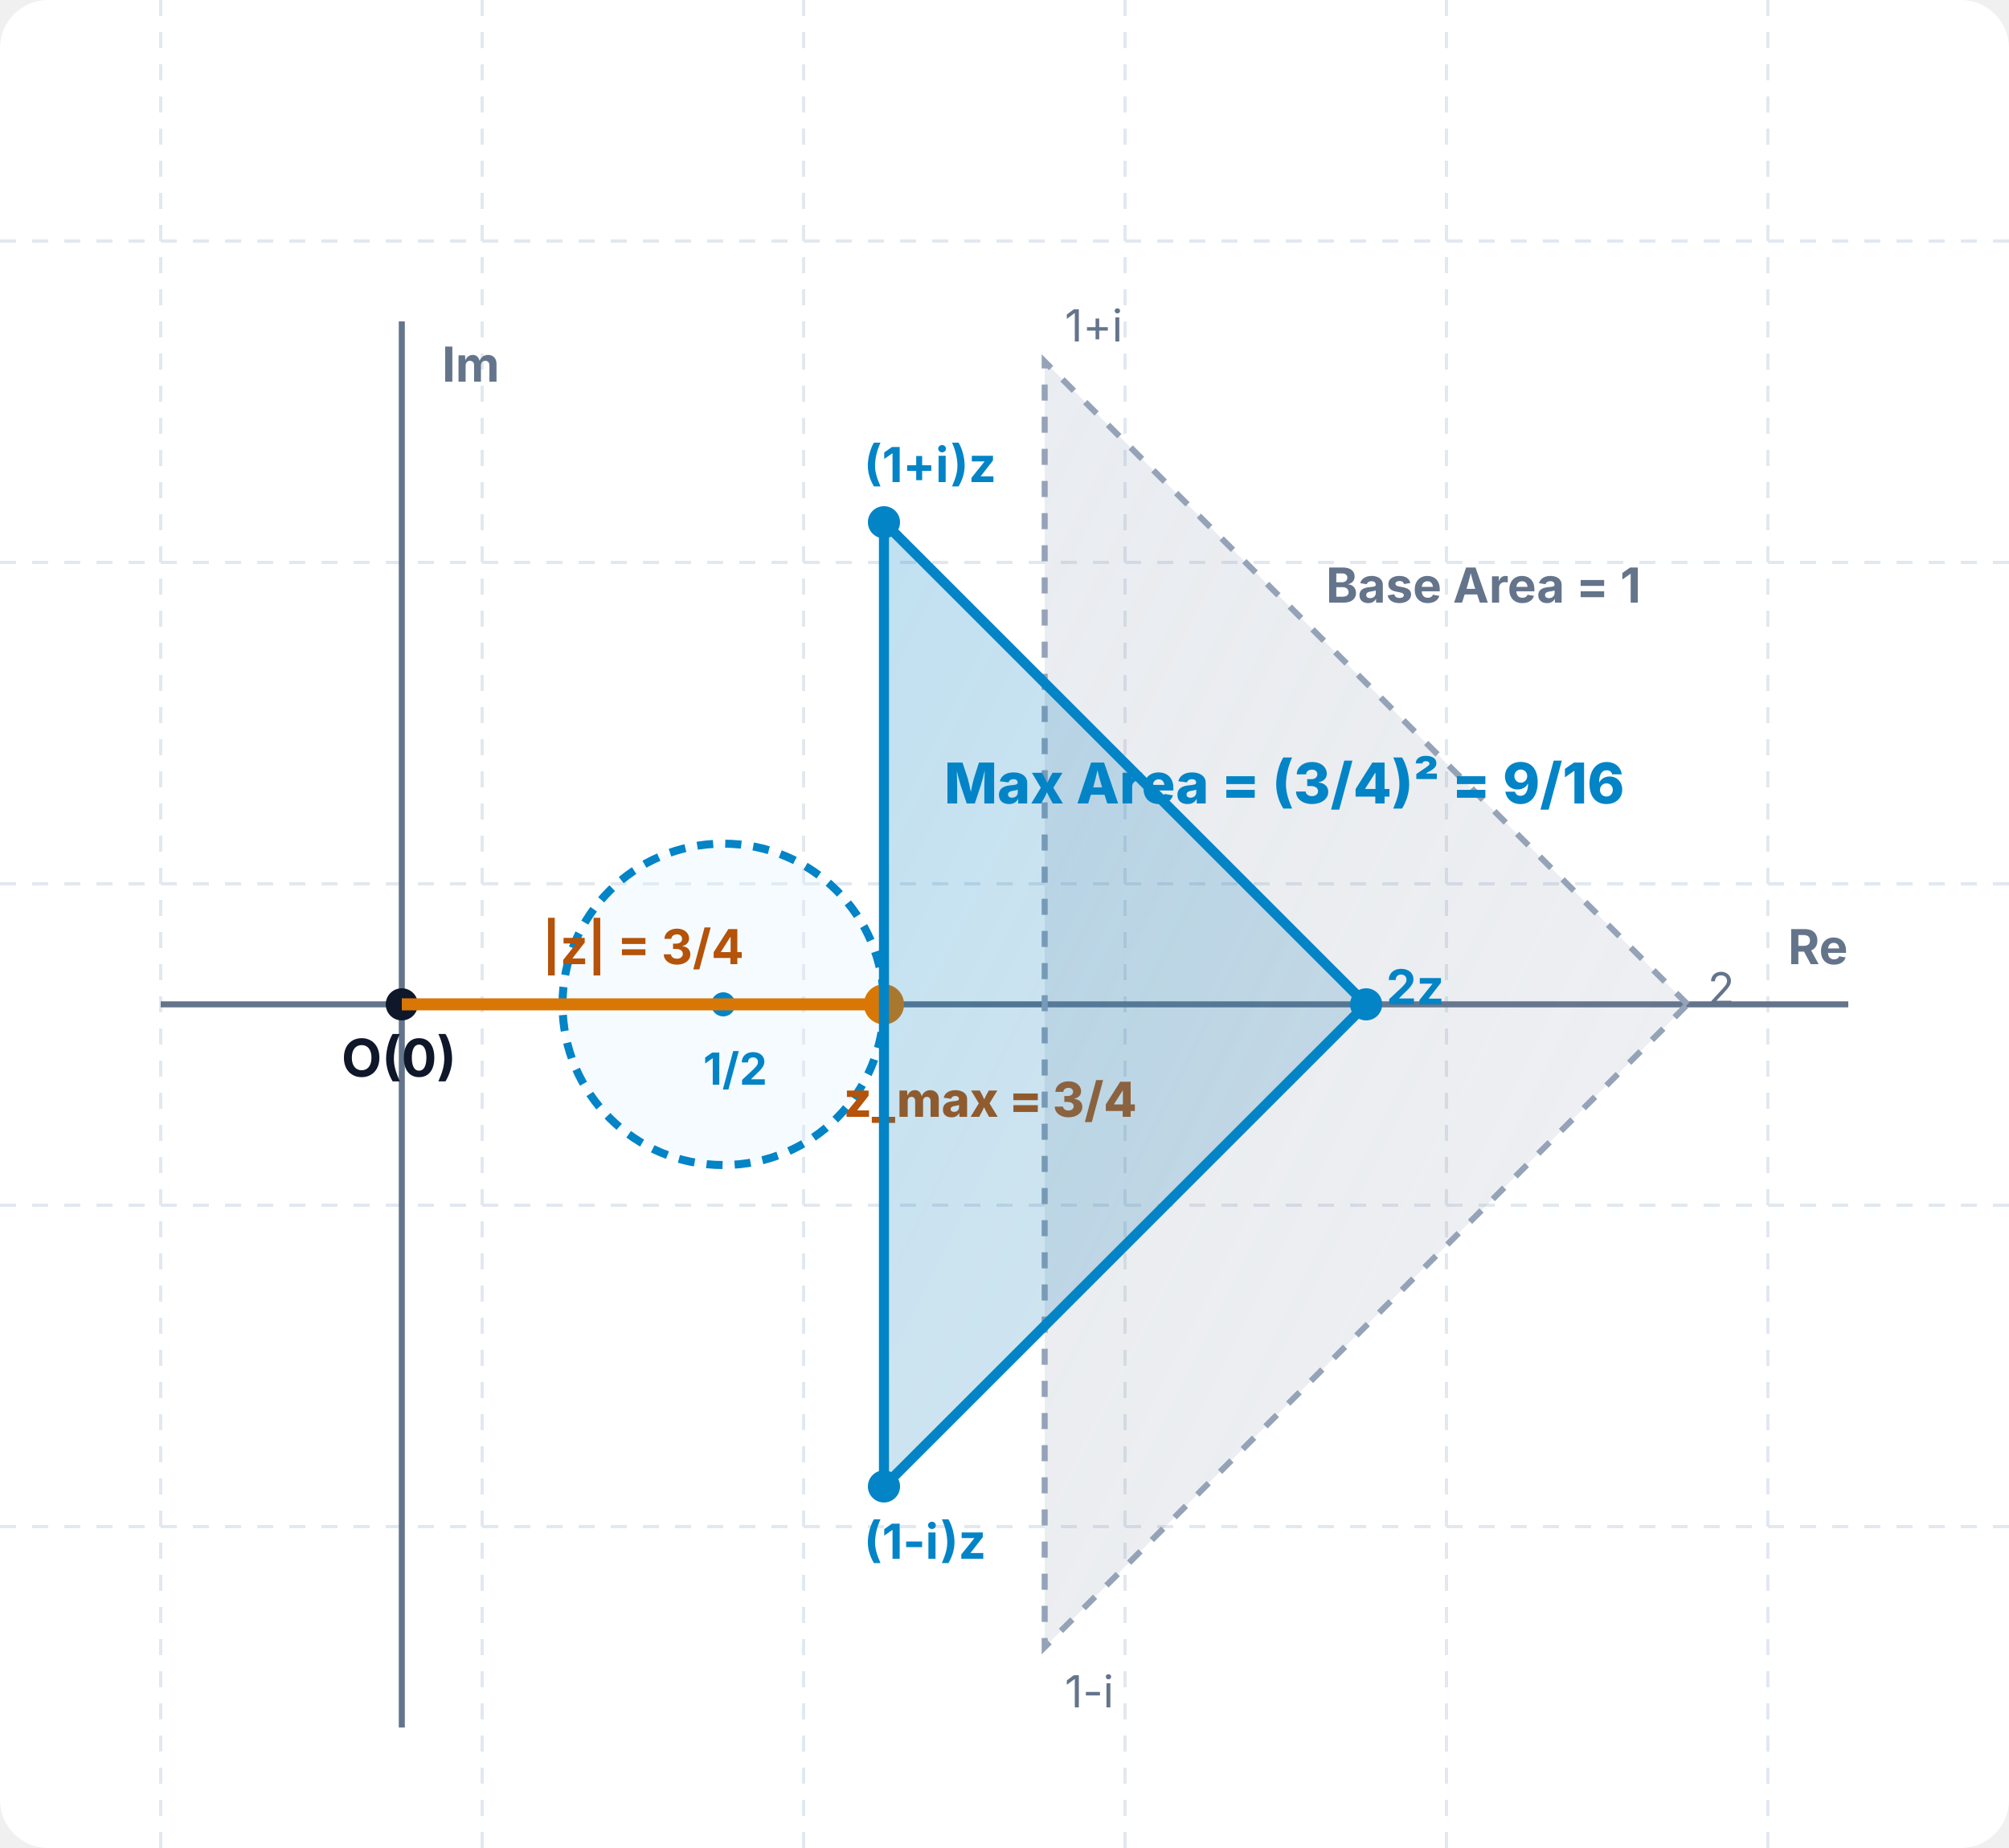
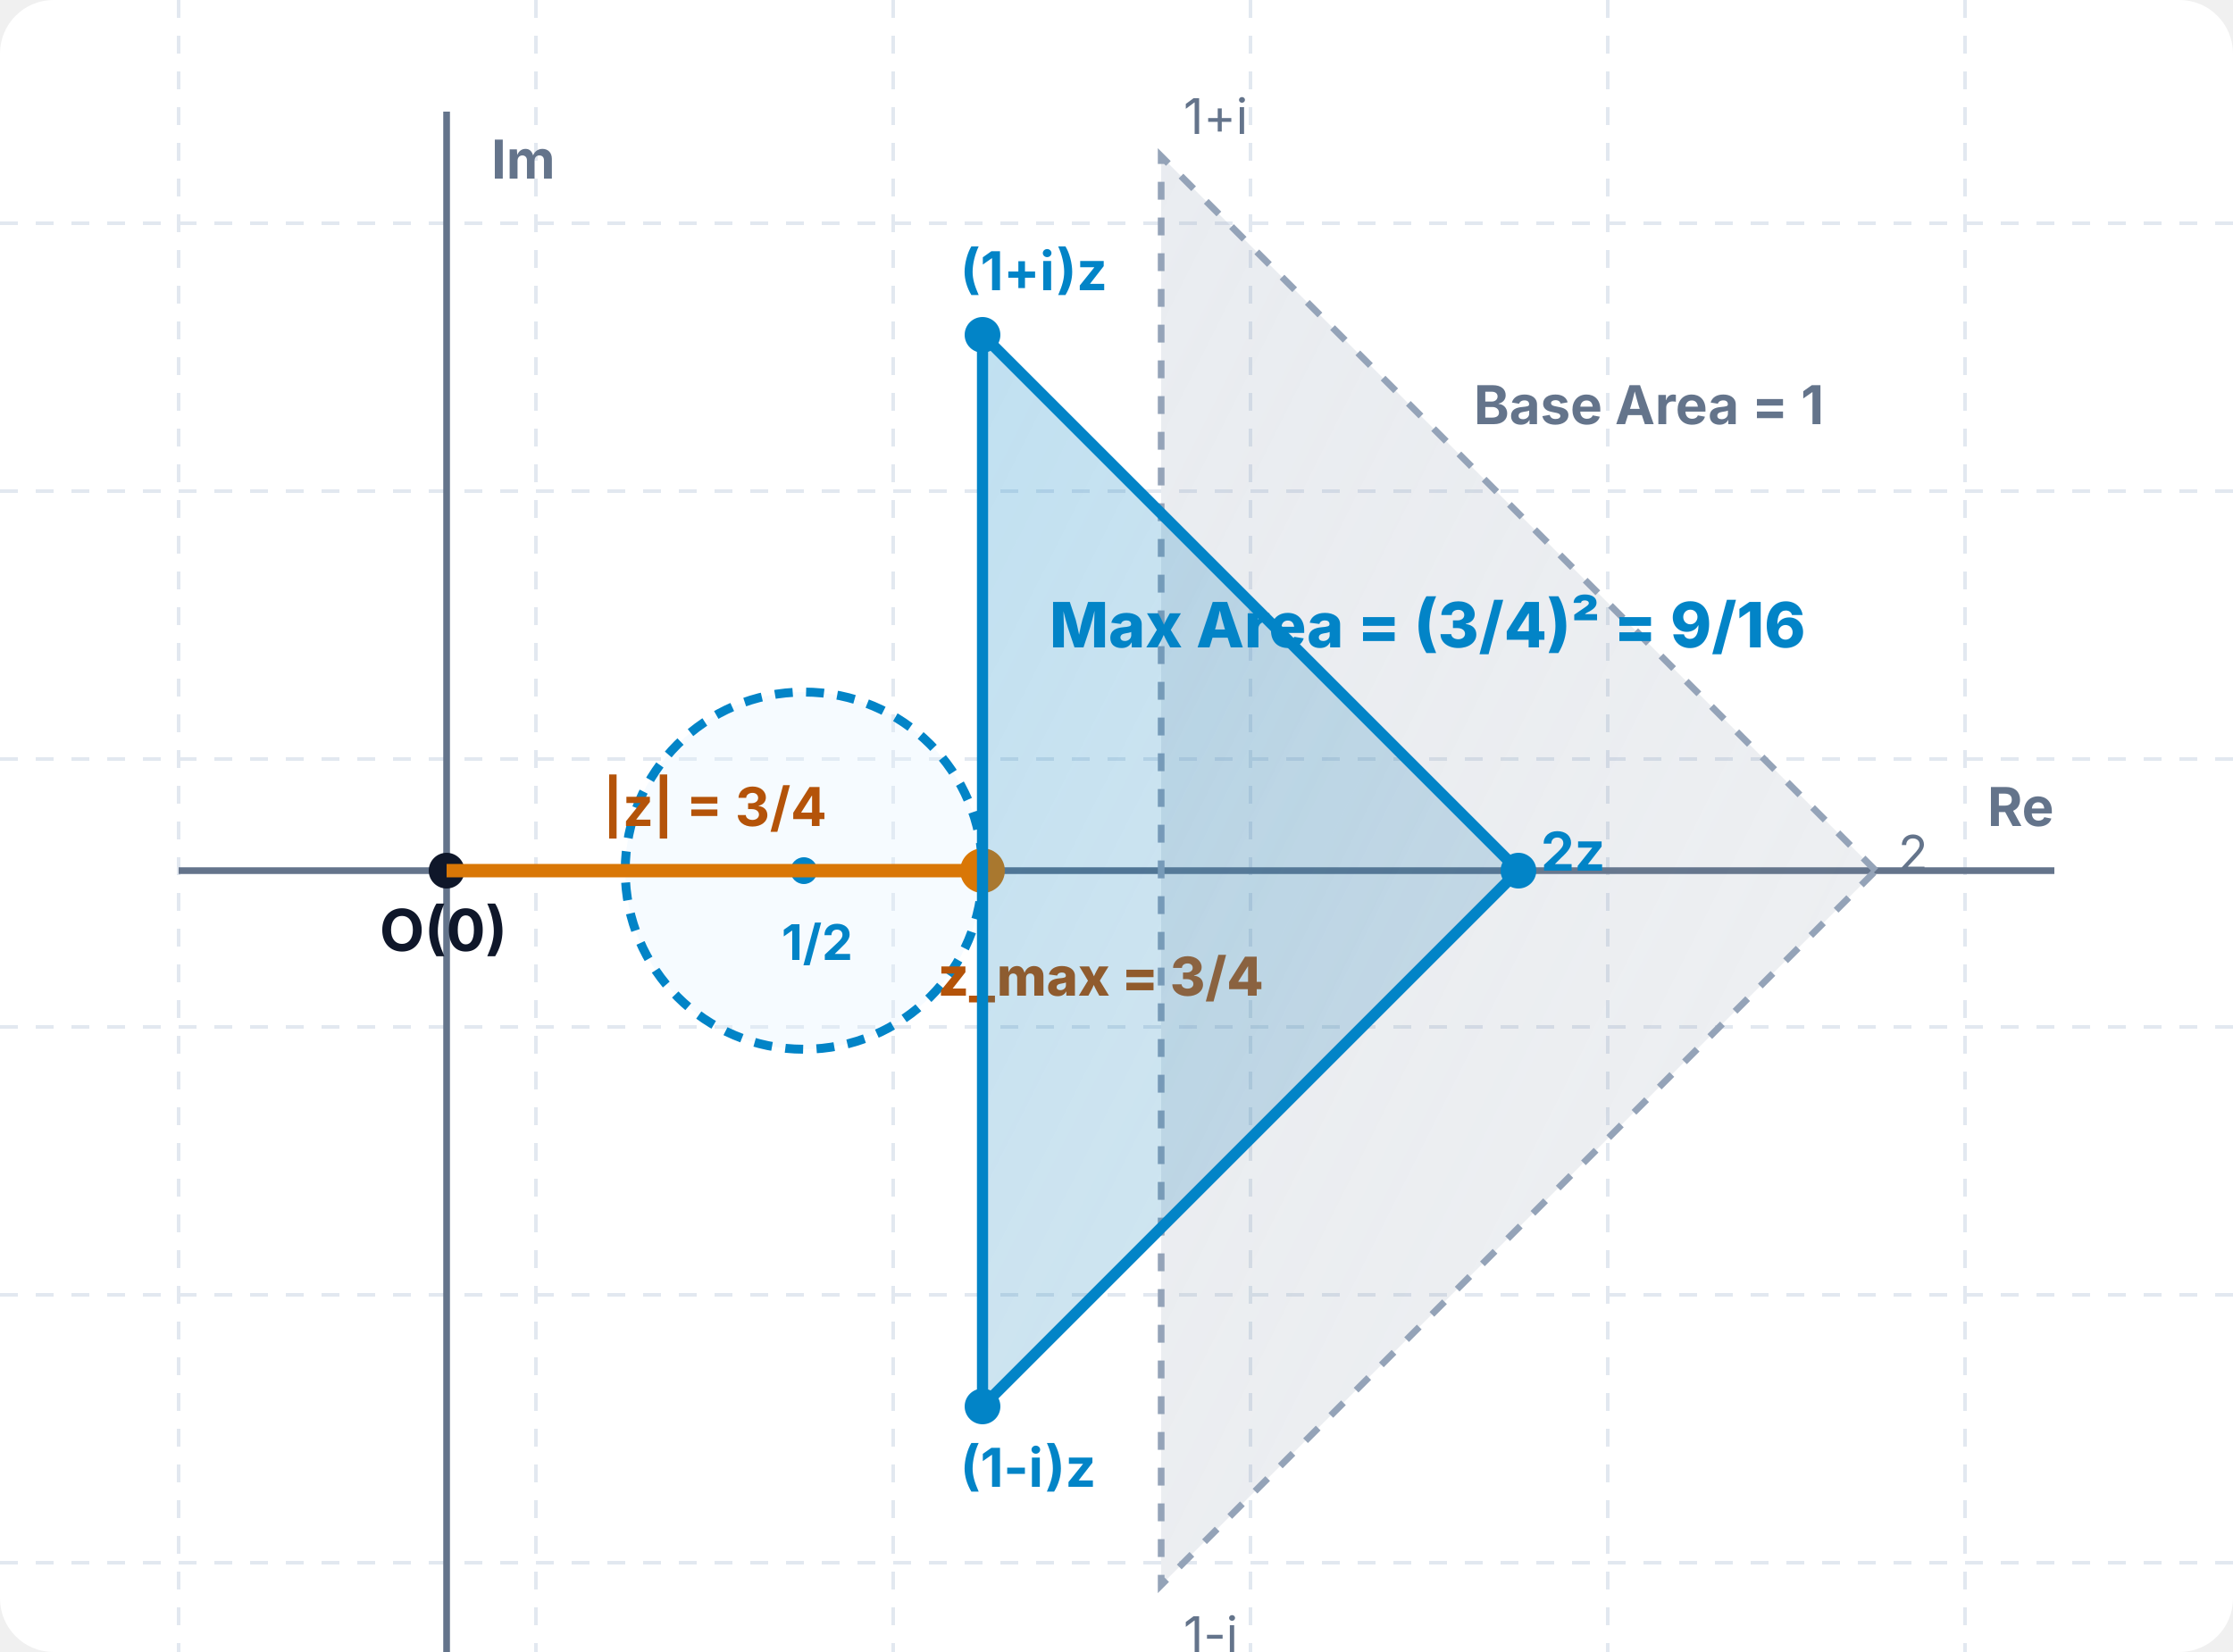
- <svg xmlns="http://www.w3.org/2000/svg" viewBox="0 0 500 460" width="100%" height="100%" style="background-color: #ffffff; font-family: system-ui, -apple-system, sans-serif;">
+ <svg xmlns="http://www.w3.org/2000/svg" viewBox="0 0 500 370" width="100%" height="100%" style="background-color: #ffffff; font-family: system-ui, -apple-system, sans-serif;">
  <defs>
    <linearGradient id="triGradBase" x1="0%" y1="0%" x2="100%" y2="100%">
      <stop offset="0%" stop-color="#94a3b8" stop-opacity="0.2" />
      <stop offset="100%" stop-color="#64748b" stop-opacity="0.1" />
    </linearGradient>
    <linearGradient id="triGradMax" x1="0%" y1="0%" x2="100%" y2="100%">
      <stop offset="0%" stop-color="#0284c7" stop-opacity="0.25" />
      <stop offset="100%" stop-color="#0369a1" stop-opacity="0.15" />
    </linearGradient>
  </defs>
-   <rect width="500" height="460" fill="#ffffff" rx="12" />
+   <rect width="500" height="370" fill="#ffffff" rx="12" />
  <g stroke="#e2e8f0" stroke-width="0.8" stroke-dasharray="4,4">
-     <line x1="40" y1="0" x2="40" y2="460" />
-     <line x1="120" y1="0" x2="120" y2="460" />
-     <line x1="200" y1="0" x2="200" y2="460" />
-     <line x1="280" y1="0" x2="280" y2="460" />
-     <line x1="360" y1="0" x2="360" y2="460" />
-     <line x1="440" y1="0" x2="440" y2="460" />
-     <line x1="0" y1="60" x2="500" y2="60" />
-     <line x1="0" y1="140" x2="500" y2="140" />
-     <line x1="0" y1="220" x2="500" y2="220" />
-     <line x1="0" y1="300" x2="500" y2="300" />
-     <line x1="0" y1="380" x2="500" y2="380" />
+     <line x1="40" y1="0" x2="40" y2="370" />
+     <line x1="120" y1="0" x2="120" y2="370" />
+     <line x1="200" y1="0" x2="200" y2="370" />
+     <line x1="280" y1="0" x2="280" y2="370" />
+     <line x1="360" y1="0" x2="360" y2="370" />
+     <line x1="440" y1="0" x2="440" y2="370" />
+     <line x1="0" y1="50" x2="520" y2="50" />
+     <line x1="0" y1="110" x2="520" y2="110" />
+     <line x1="0" y1="170" x2="520" y2="170" />
+     <line x1="0" y1="230" x2="520" y2="230" />
+     <line x1="0" y1="290" x2="520" y2="290" />
+     <line x1="0" y1="350" x2="520" y2="350" />
  </g>
-   <g transform="translate(0, 10)">
+   <g transform="translate(0, -45)">
    <line x1="40" y1="240" x2="460" y2="240" stroke="#64748b" stroke-width="1.5" />
    <text x="445" y="230" fill="#64748b" font-size="12" font-weight="700">Re</text>
    <line x1="100" y1="420" x2="100" y2="70" stroke="#64748b" stroke-width="1.5" />
    <text x="110" y="85" fill="#64748b" font-size="12" font-weight="700">Im</text>
    <circle cx="100" cy="240" r="4" fill="#0f172a" />
    <text x="85" y="258" fill="#0f172a" font-size="13" font-weight="bold">O(0)</text>
    <circle cx="180" cy="240" r="40" fill="#e0f2fe" fill-opacity="0.3" stroke="#0284c7" stroke-width="2" stroke-dasharray="4,3" />
    <circle cx="180" cy="240" r="3" fill="#0284c7" />
    <text x="175" y="260" fill="#0284c7" font-size="11" font-weight="bold">1/2</text>
    <line x1="100" y1="240" x2="220" y2="240" stroke="#d97706" stroke-width="3" />
    <circle cx="220" cy="240" r="5" fill="#d97706" />
    <text x="210" y="268" fill="#b45309" font-size="12" font-weight="800">z_max = 3/4</text>
    <text x="135" y="230" fill="#b45309" font-size="12" font-weight="bold">|z| = 3/4</text>
    <polygon points="420,240 260,80 260,400" fill="url(#triGradBase)" stroke="#94a3b8" stroke-width="1.5" stroke-dasharray="4,4" />
    <text x="425" y="240" fill="#64748b" font-size="11">2</text>
    <text x="265" y="75" fill="#64748b" font-size="11">1+i</text>
    <text x="265" y="415" fill="#64748b" font-size="11">1-i</text>
    <text x="330" y="140" fill="#64748b" font-size="12" font-weight="bold">Base Area = 1</text>
    <polygon points="340,240 220,120 220,360" fill="url(#triGradMax)" stroke="#0284c7" stroke-width="2.5" stroke-linejoin="round" />
    <circle cx="340" cy="240" r="4" fill="#0284c7" />
    <circle cx="220" cy="120" r="4" fill="#0284c7" />
    <circle cx="220" cy="360" r="4" fill="#0284c7" />
    <text x="345" y="240" fill="#0284c7" font-size="12" font-weight="bold">2z</text>
    <text x="215" y="110" fill="#0284c7" font-size="12" font-weight="bold">(1+i)z</text>
    <text x="215" y="378" fill="#0284c7" font-size="12" font-weight="bold">(1-i)z</text>
    <text x="235" y="190" fill="#0284c7" font-size="14" font-weight="800">Max Area = (3/4)² = 9/16</text>
  </g>
</svg>
